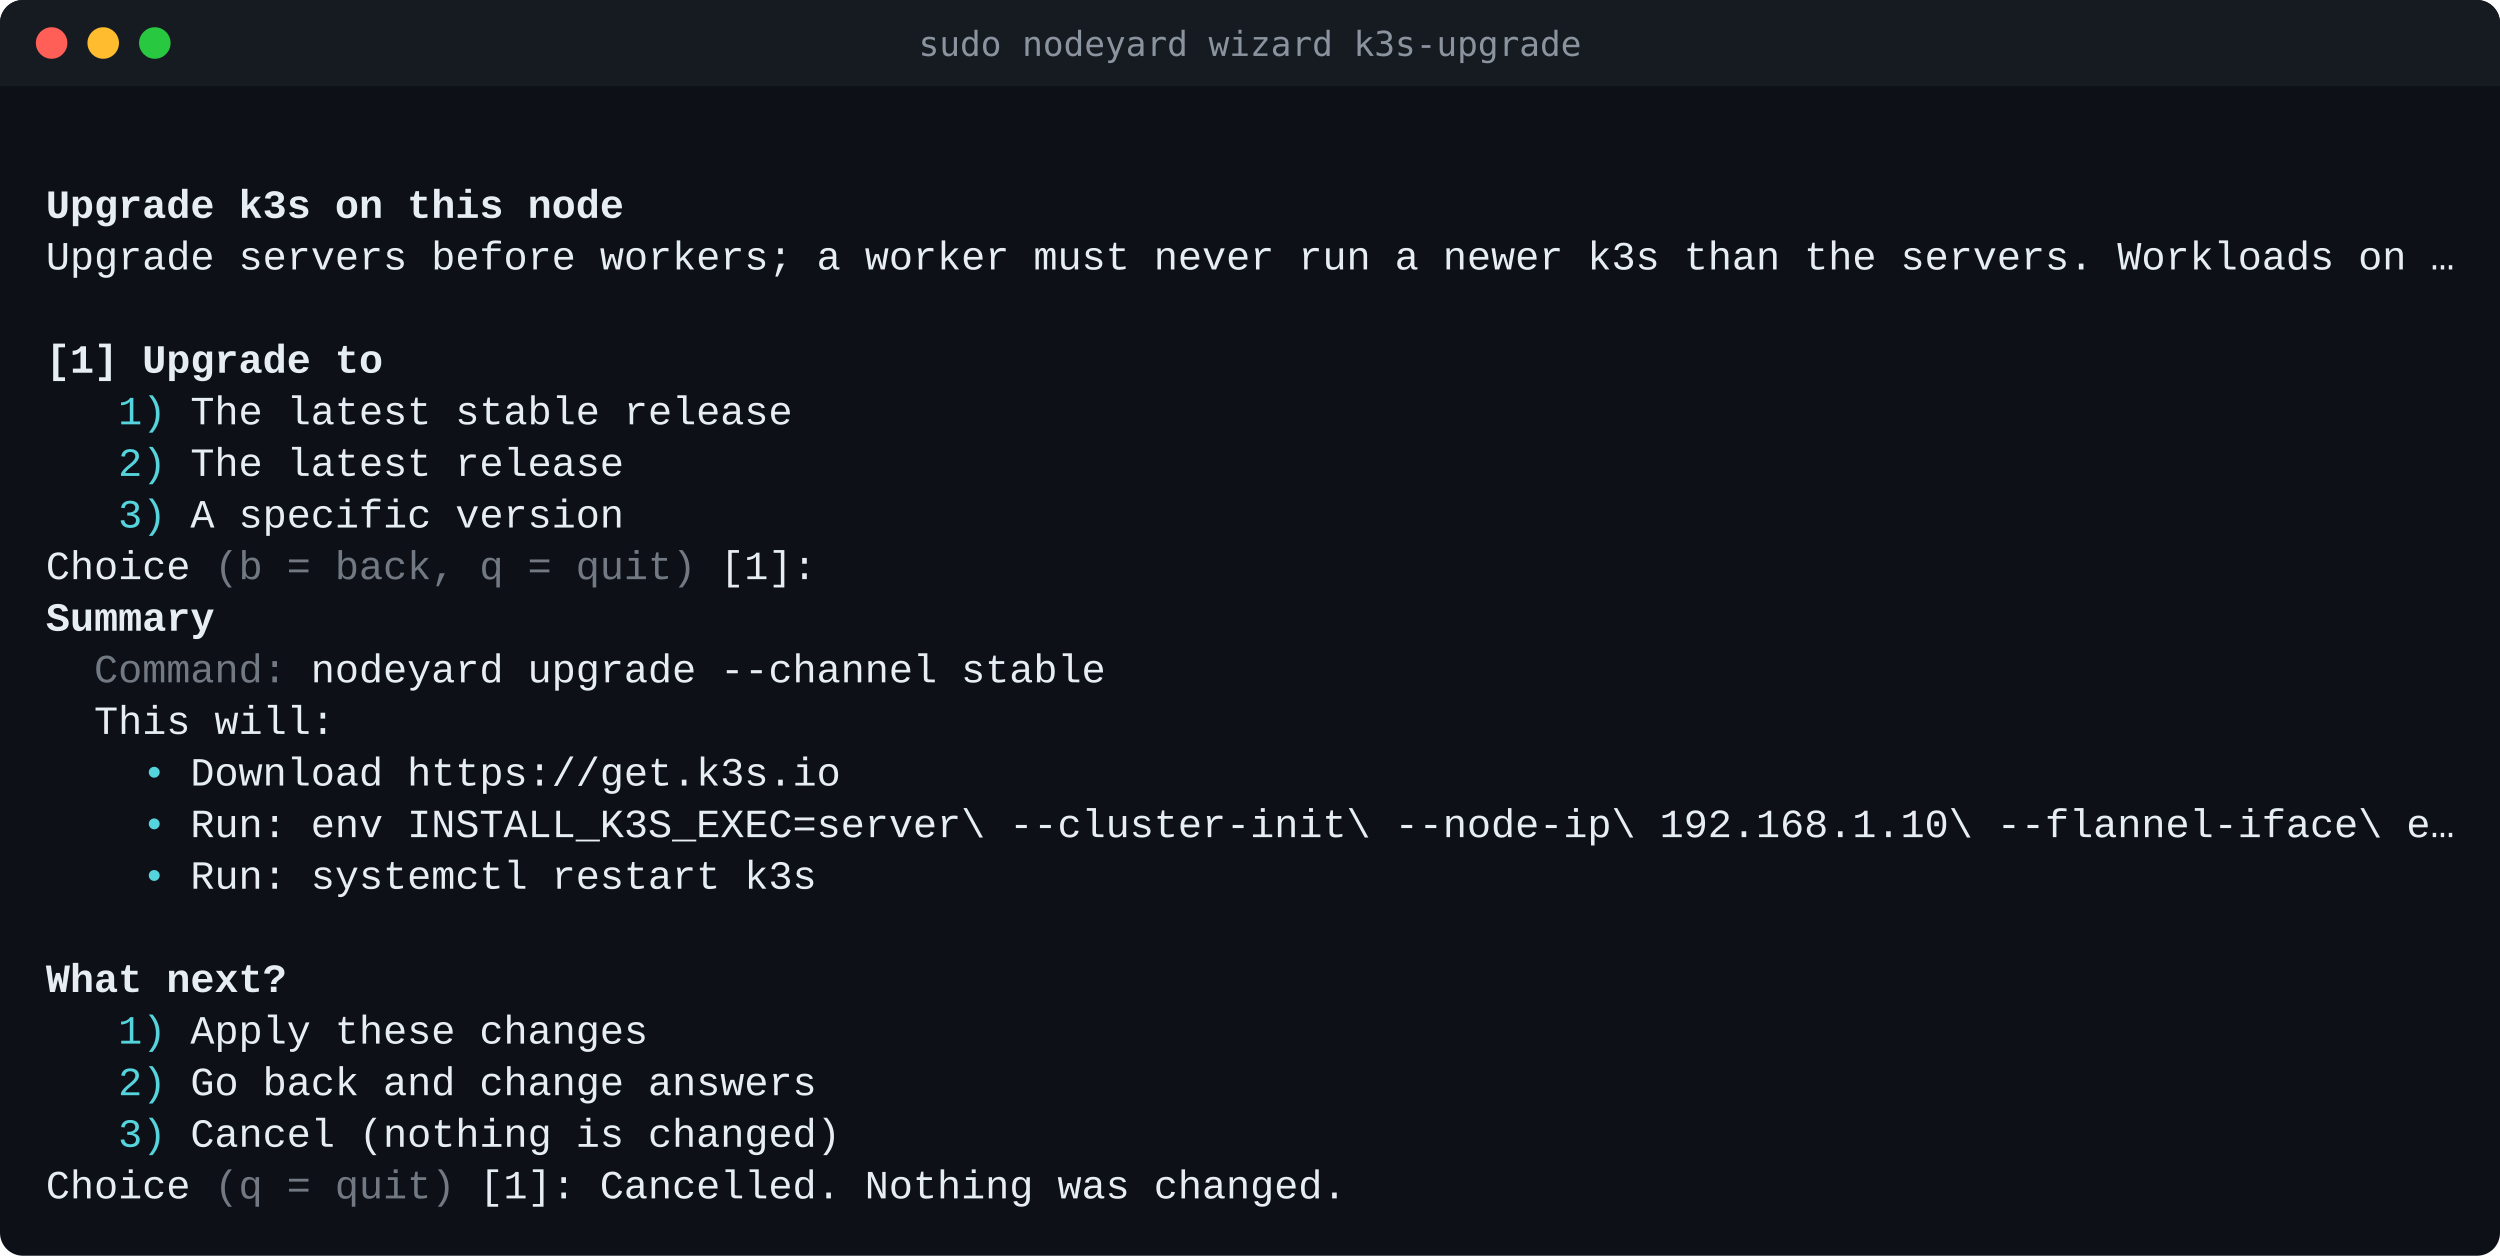
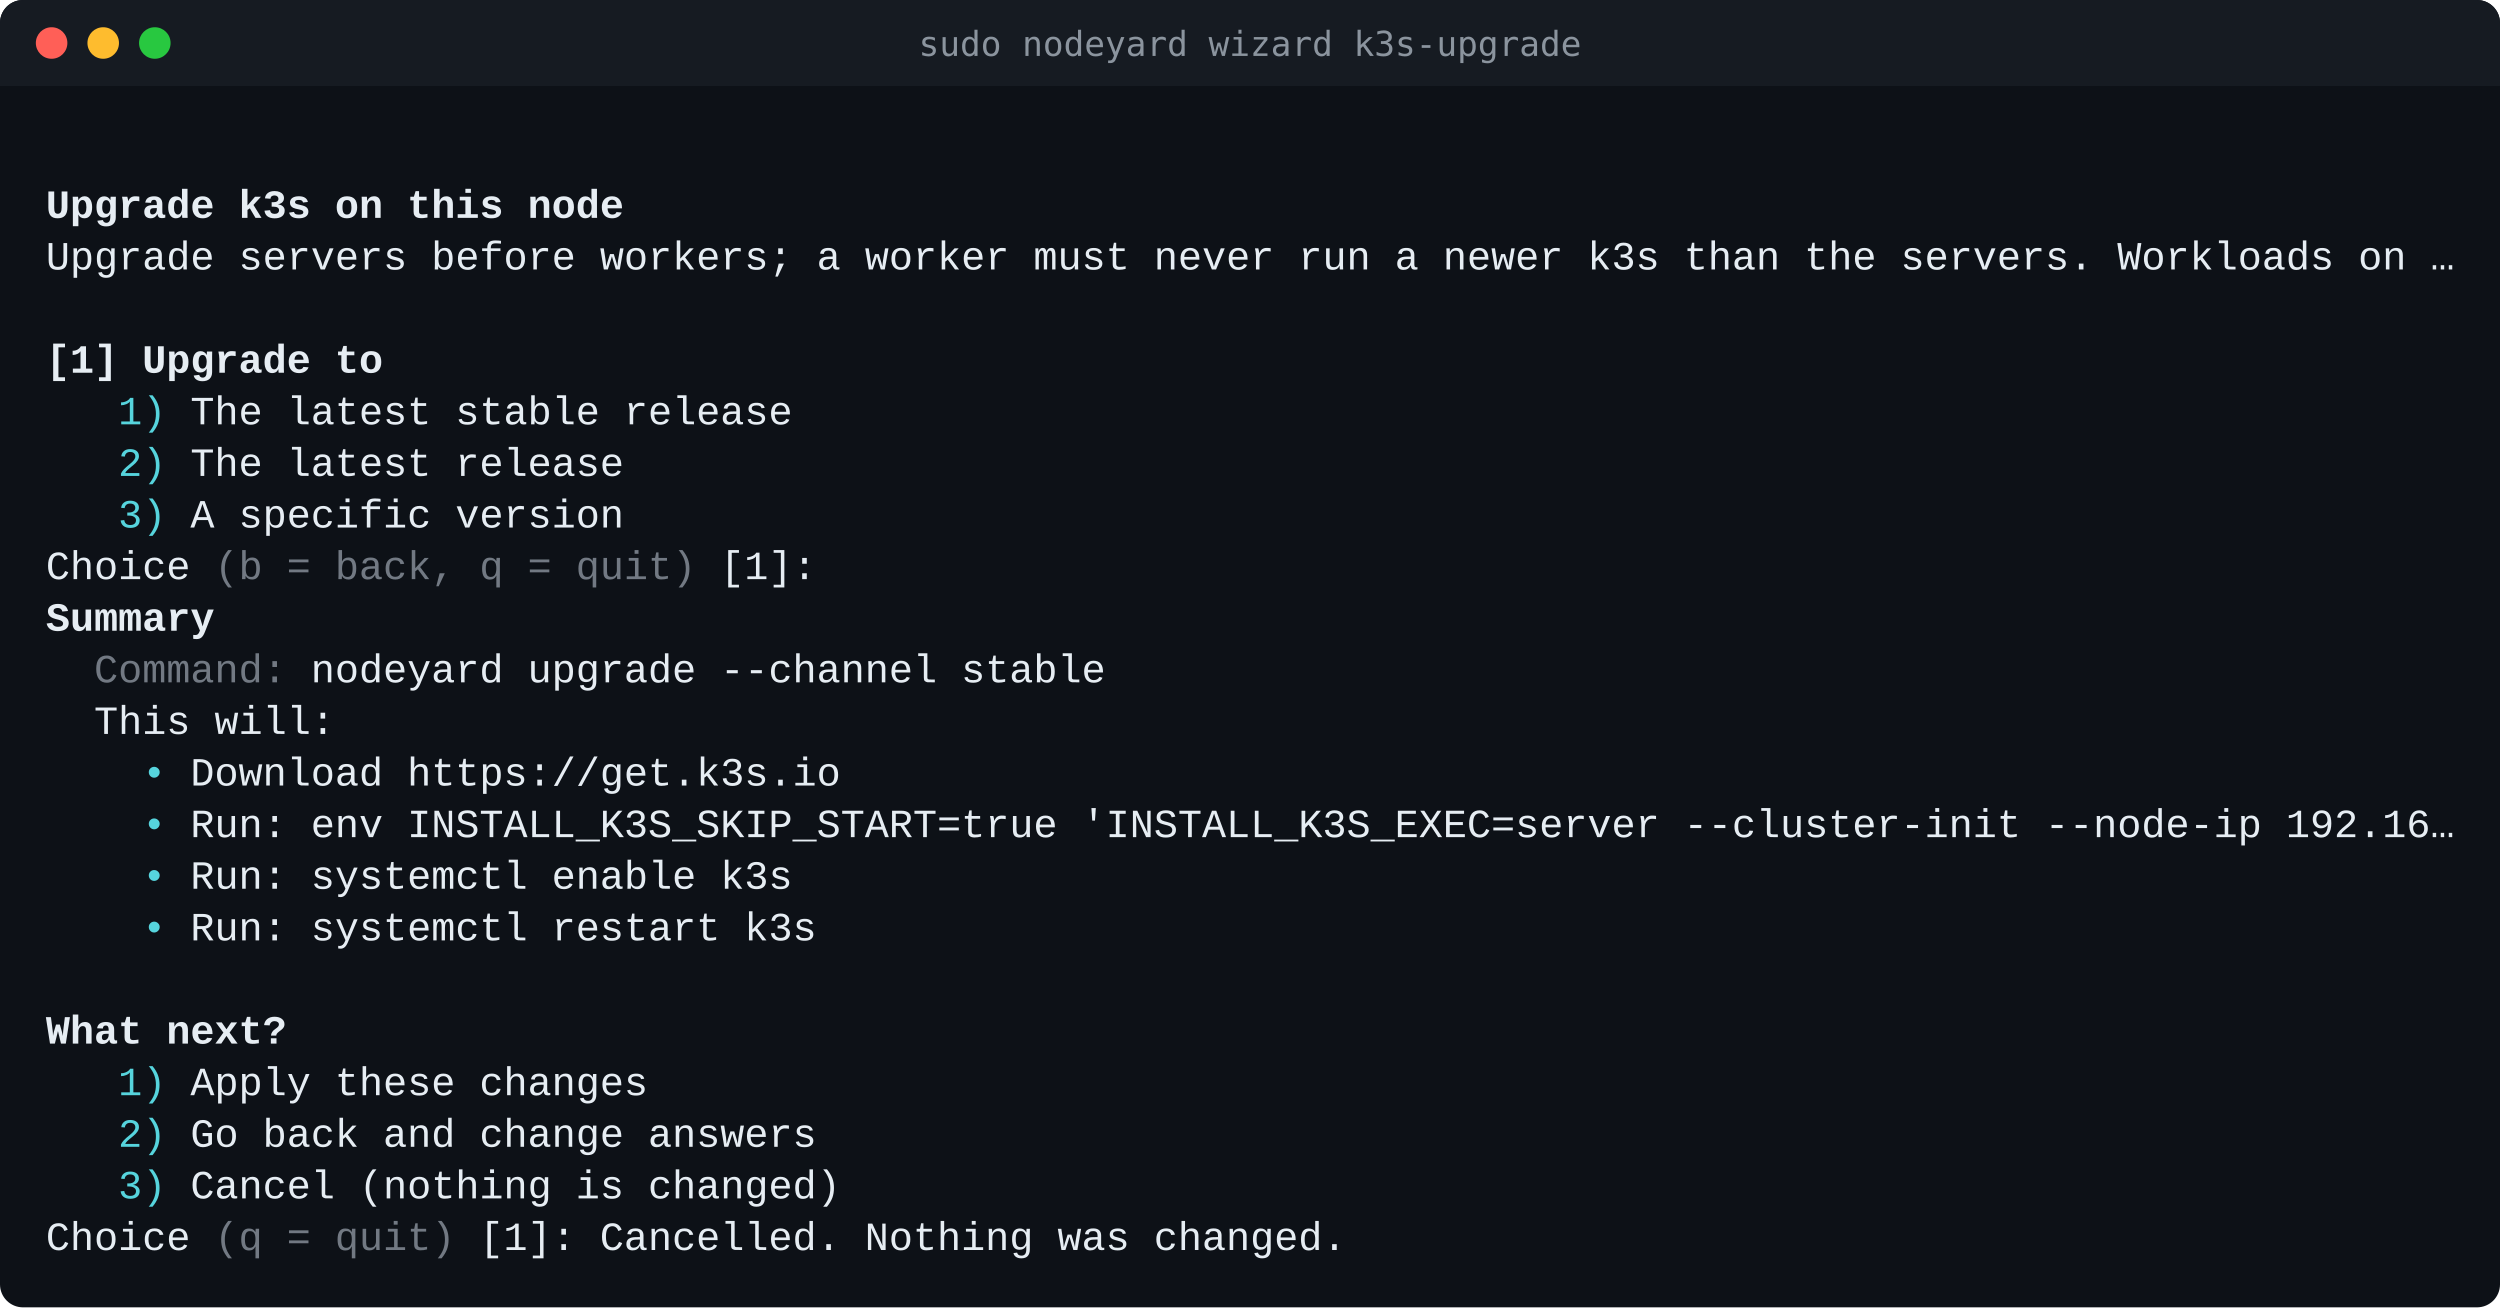
- <svg xmlns="http://www.w3.org/2000/svg" width="872" height="438" viewBox="0 0 872 438" role="img" aria-label="sudo nodeyard wizard k3s-upgrade">
-   <rect width="872" height="438" rx="8" fill="#0d1117" />
+ <svg xmlns="http://www.w3.org/2000/svg" width="872" height="456" viewBox="0 0 872 456" role="img" aria-label="sudo nodeyard wizard k3s-upgrade">
+   <rect width="872" height="456" rx="8" fill="#0d1117" />
  <rect width="872" height="30" rx="8" fill="#161b22" />
  <rect y="22" width="872" height="8" fill="#161b22" />
  <circle cx="18" cy="15" r="5.5" fill="#ff5f57" />
  <circle cx="36" cy="15" r="5.5" fill="#febc2e" />
  <circle cx="54" cy="15" r="5.5" fill="#28c840" />
  <text x="436.0" y="19.5" fill="#8b949e" font-family="ui-monospace, SFMono-Regular, Menlo, Consolas, monospace" font-size="12" text-anchor="middle">sudo nodeyard wizard k3s-upgrade</text>
  <g font-family="ui-monospace, SFMono-Regular, Menlo, Consolas, 'Liberation Mono', monospace" font-size="14" xml:space="preserve">
    <text x="16.0" y="76" fill="#e6edf3" font-weight="bold">Upgrade k3s on this node</text>
    <text x="16.0" y="94" fill="#e6edf3">Upgrade servers before workers; a worker must never run a newer k3s than the servers. Workloads on …</text>
    <text x="16.0" y="130" fill="#e6edf3" font-weight="bold">[1] Upgrade to</text>
    <text x="16.0" y="148" fill="#e6edf3">  </text>
    <text x="32.8" y="148" fill="#56d4dd"> 1)</text>
    <text x="58.0" y="148" fill="#e6edf3"> The latest stable release</text>
    <text x="16.0" y="166" fill="#e6edf3">  </text>
    <text x="32.8" y="166" fill="#56d4dd"> 2)</text>
    <text x="58.0" y="166" fill="#e6edf3"> The latest release</text>
    <text x="16.0" y="184" fill="#e6edf3">  </text>
    <text x="32.8" y="184" fill="#56d4dd"> 3)</text>
    <text x="58.0" y="184" fill="#e6edf3"> A specific version</text>
    <text x="16.0" y="202" fill="#e6edf3">Choice</text>
    <text x="66.4" y="202" fill="#8b949e" opacity="0.8"> (b = back, q = quit)</text>
    <text x="242.8" y="202" fill="#e6edf3"> [1]: </text>
    <text x="16.0" y="220" fill="#e6edf3" font-weight="bold">Summary</text>
    <text x="16.0" y="238" fill="#e6edf3">  </text>
    <text x="32.8" y="238" fill="#8b949e" opacity="0.8">Command:</text>
    <text x="100.0" y="238" fill="#e6edf3"> nodeyard upgrade --channel stable</text>
    <text x="16.0" y="256" fill="#e6edf3">  This will:</text>
    <text x="16.0" y="274" fill="#e6edf3">    </text>
    <text x="49.6" y="274" fill="#56d4dd">•</text>
    <text x="58.0" y="274" fill="#e6edf3"> Download https://get.k3s.io</text>
    <text x="16.0" y="292" fill="#e6edf3">    </text>
    <text x="49.6" y="292" fill="#56d4dd">•</text>
-     <text x="58.0" y="292" fill="#e6edf3"> Run: env INSTALL_K3S_EXEC=server\ --cluster-init\ --node-ip\ 192.168.1.10\ --flannel-iface\ e…</text>
+     <text x="58.0" y="292" fill="#e6edf3"> Run: env INSTALL_K3S_SKIP_START=true 'INSTALL_K3S_EXEC=server --cluster-init --node-ip 192.16…</text>
    <text x="16.0" y="310" fill="#e6edf3">    </text>
    <text x="49.6" y="310" fill="#56d4dd">•</text>
-     <text x="58.0" y="310" fill="#e6edf3"> Run: systemctl restart k3s</text>
-     <text x="16.0" y="346" fill="#e6edf3" font-weight="bold">What next?</text>
-     <text x="16.0" y="364" fill="#e6edf3">  </text>
-     <text x="32.8" y="364" fill="#56d4dd"> 1)</text>
-     <text x="58.0" y="364" fill="#e6edf3"> Apply these changes</text>
+     <text x="58.0" y="310" fill="#e6edf3"> Run: systemctl enable k3s</text>
+     <text x="16.0" y="328" fill="#e6edf3">    </text>
+     <text x="49.6" y="328" fill="#56d4dd">•</text>
+     <text x="58.0" y="328" fill="#e6edf3"> Run: systemctl restart k3s</text>
+     <text x="16.0" y="364" fill="#e6edf3" font-weight="bold">What next?</text>
    <text x="16.0" y="382" fill="#e6edf3">  </text>
-     <text x="32.8" y="382" fill="#56d4dd"> 2)</text>
-     <text x="58.0" y="382" fill="#e6edf3"> Go back and change answers</text>
+     <text x="32.8" y="382" fill="#56d4dd"> 1)</text>
+     <text x="58.0" y="382" fill="#e6edf3"> Apply these changes</text>
    <text x="16.0" y="400" fill="#e6edf3">  </text>
-     <text x="32.8" y="400" fill="#56d4dd"> 3)</text>
-     <text x="58.0" y="400" fill="#e6edf3"> Cancel (nothing is changed)</text>
-     <text x="16.0" y="418" fill="#e6edf3">Choice</text>
-     <text x="66.4" y="418" fill="#8b949e" opacity="0.8"> (q = quit)</text>
-     <text x="158.8" y="418" fill="#e6edf3"> [1]: Cancelled. Nothing was changed.</text>
+     <text x="32.8" y="400" fill="#56d4dd"> 2)</text>
+     <text x="58.0" y="400" fill="#e6edf3"> Go back and change answers</text>
+     <text x="16.0" y="418" fill="#e6edf3">  </text>
+     <text x="32.8" y="418" fill="#56d4dd"> 3)</text>
+     <text x="58.0" y="418" fill="#e6edf3"> Cancel (nothing is changed)</text>
+     <text x="16.0" y="436" fill="#e6edf3">Choice</text>
+     <text x="66.4" y="436" fill="#8b949e" opacity="0.8"> (q = quit)</text>
+     <text x="158.8" y="436" fill="#e6edf3"> [1]: Cancelled. Nothing was changed.</text>
  </g>
</svg>
